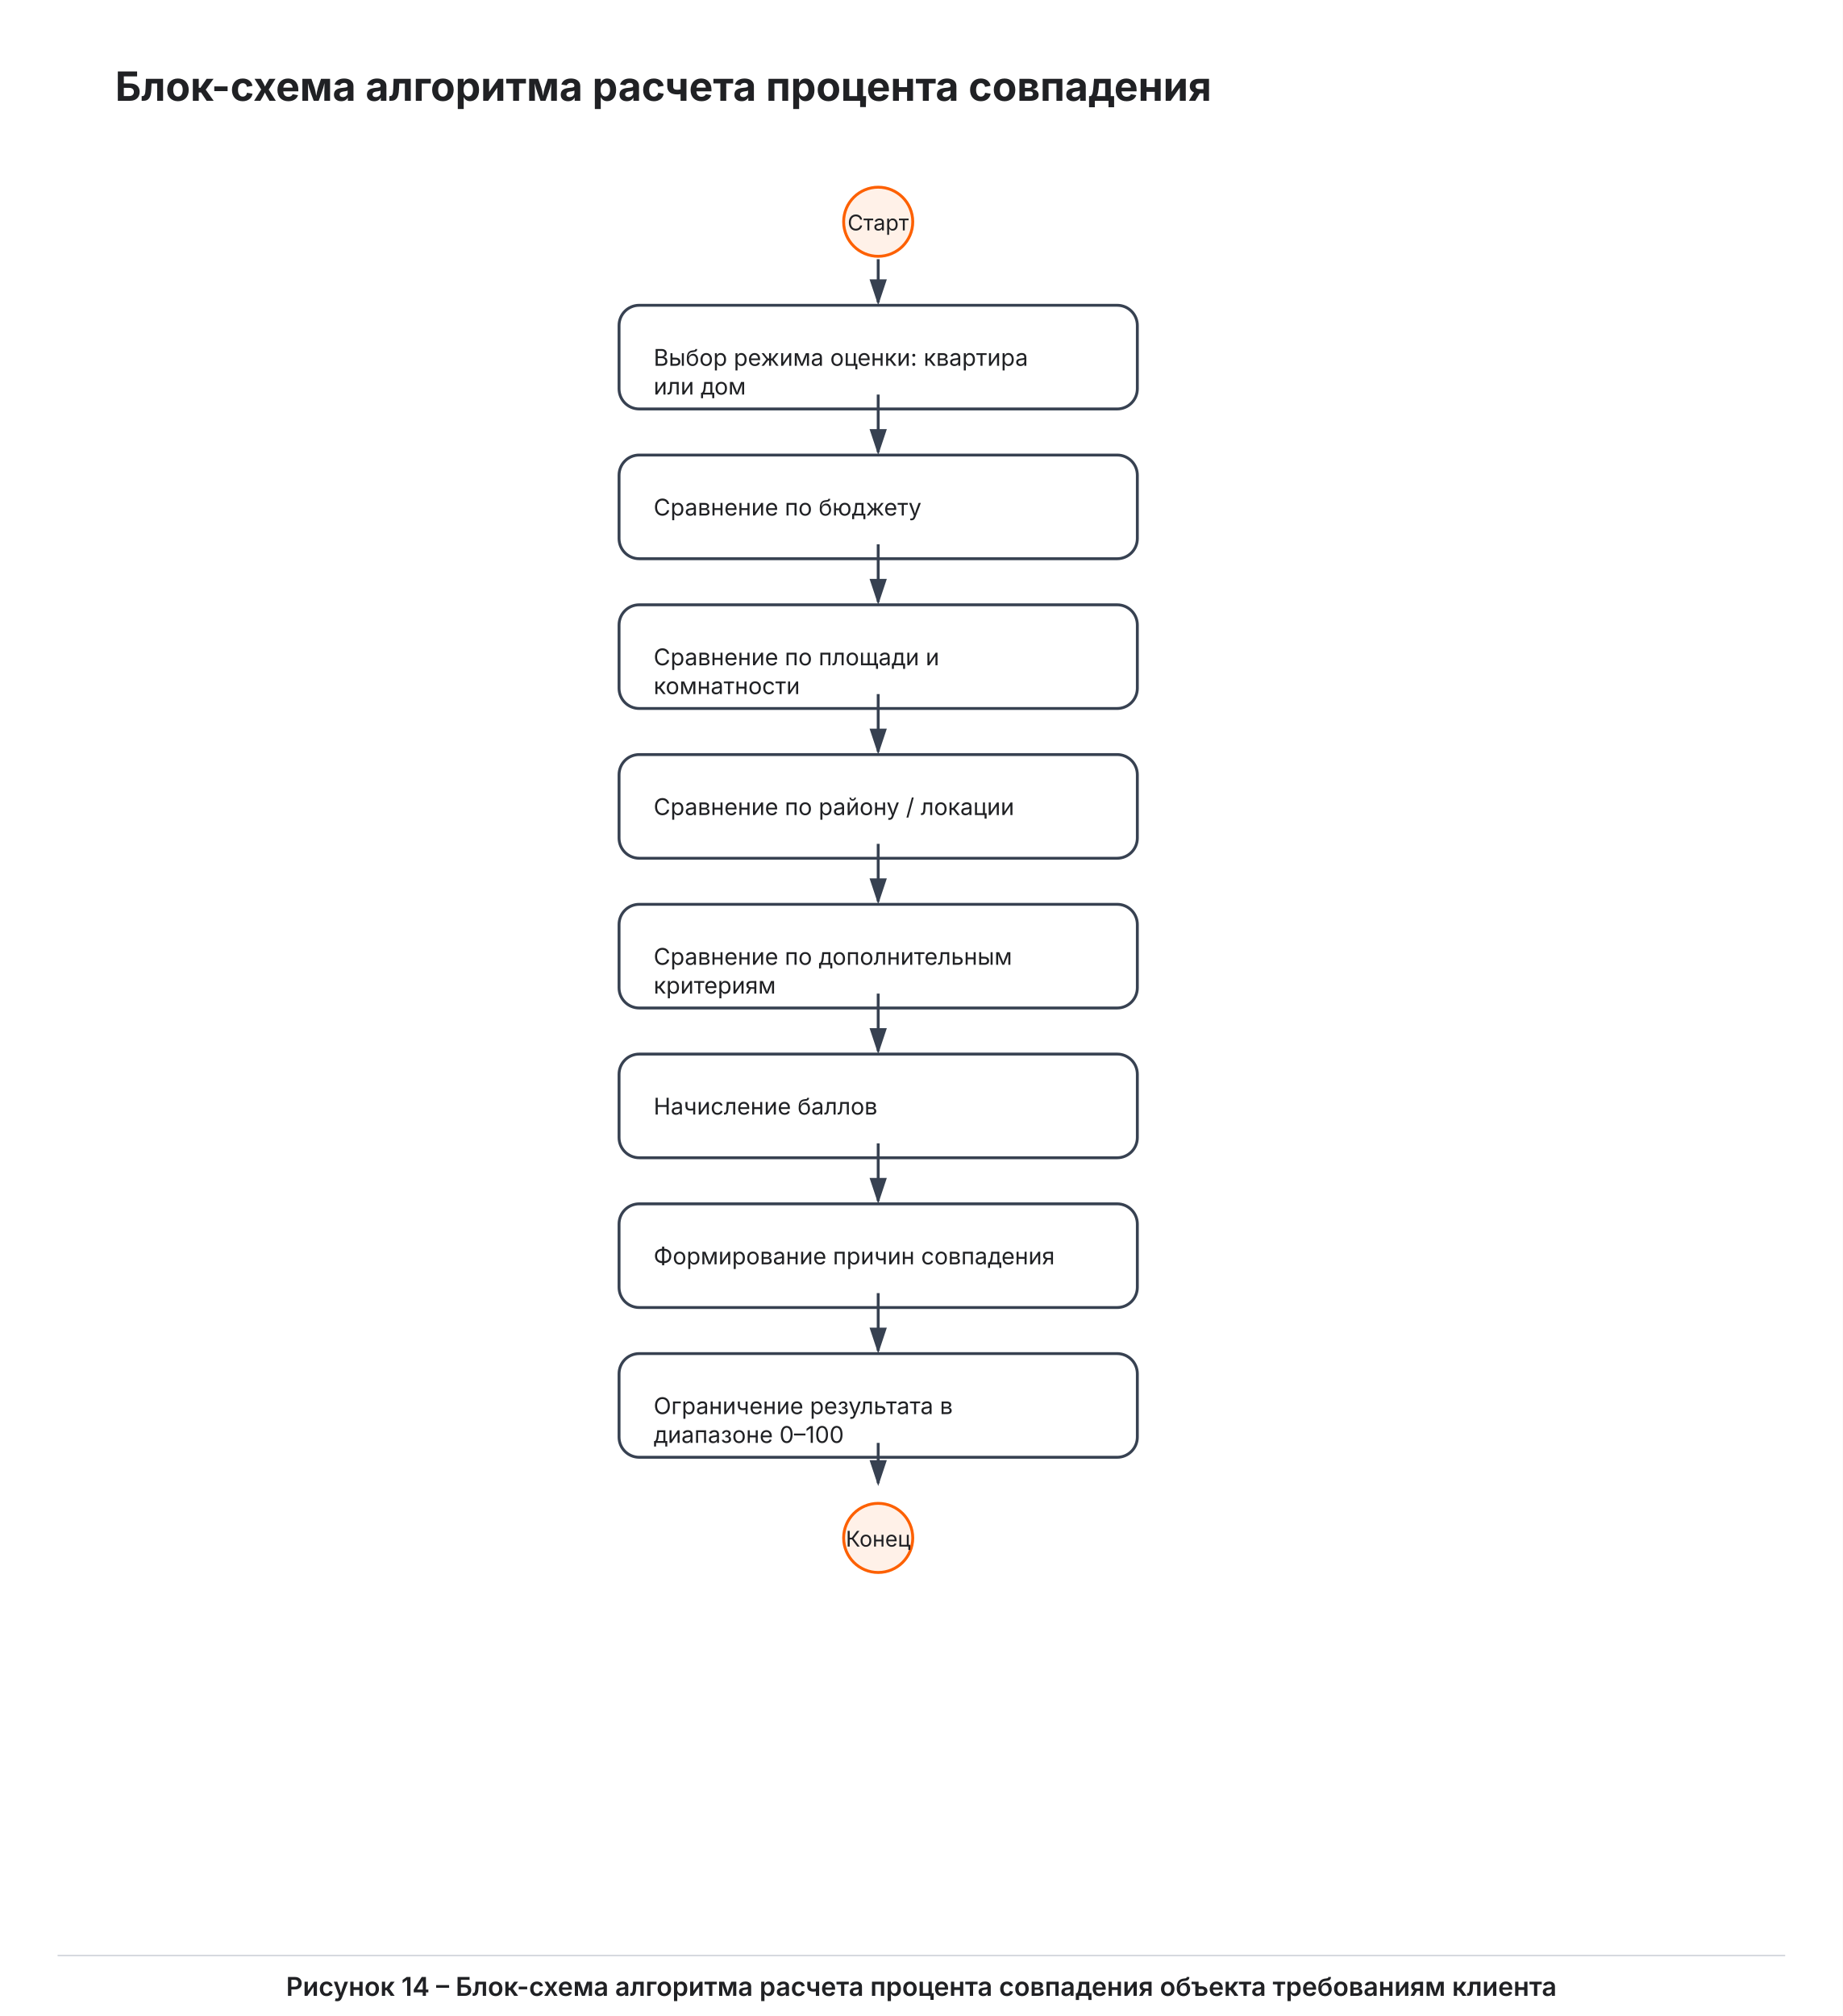
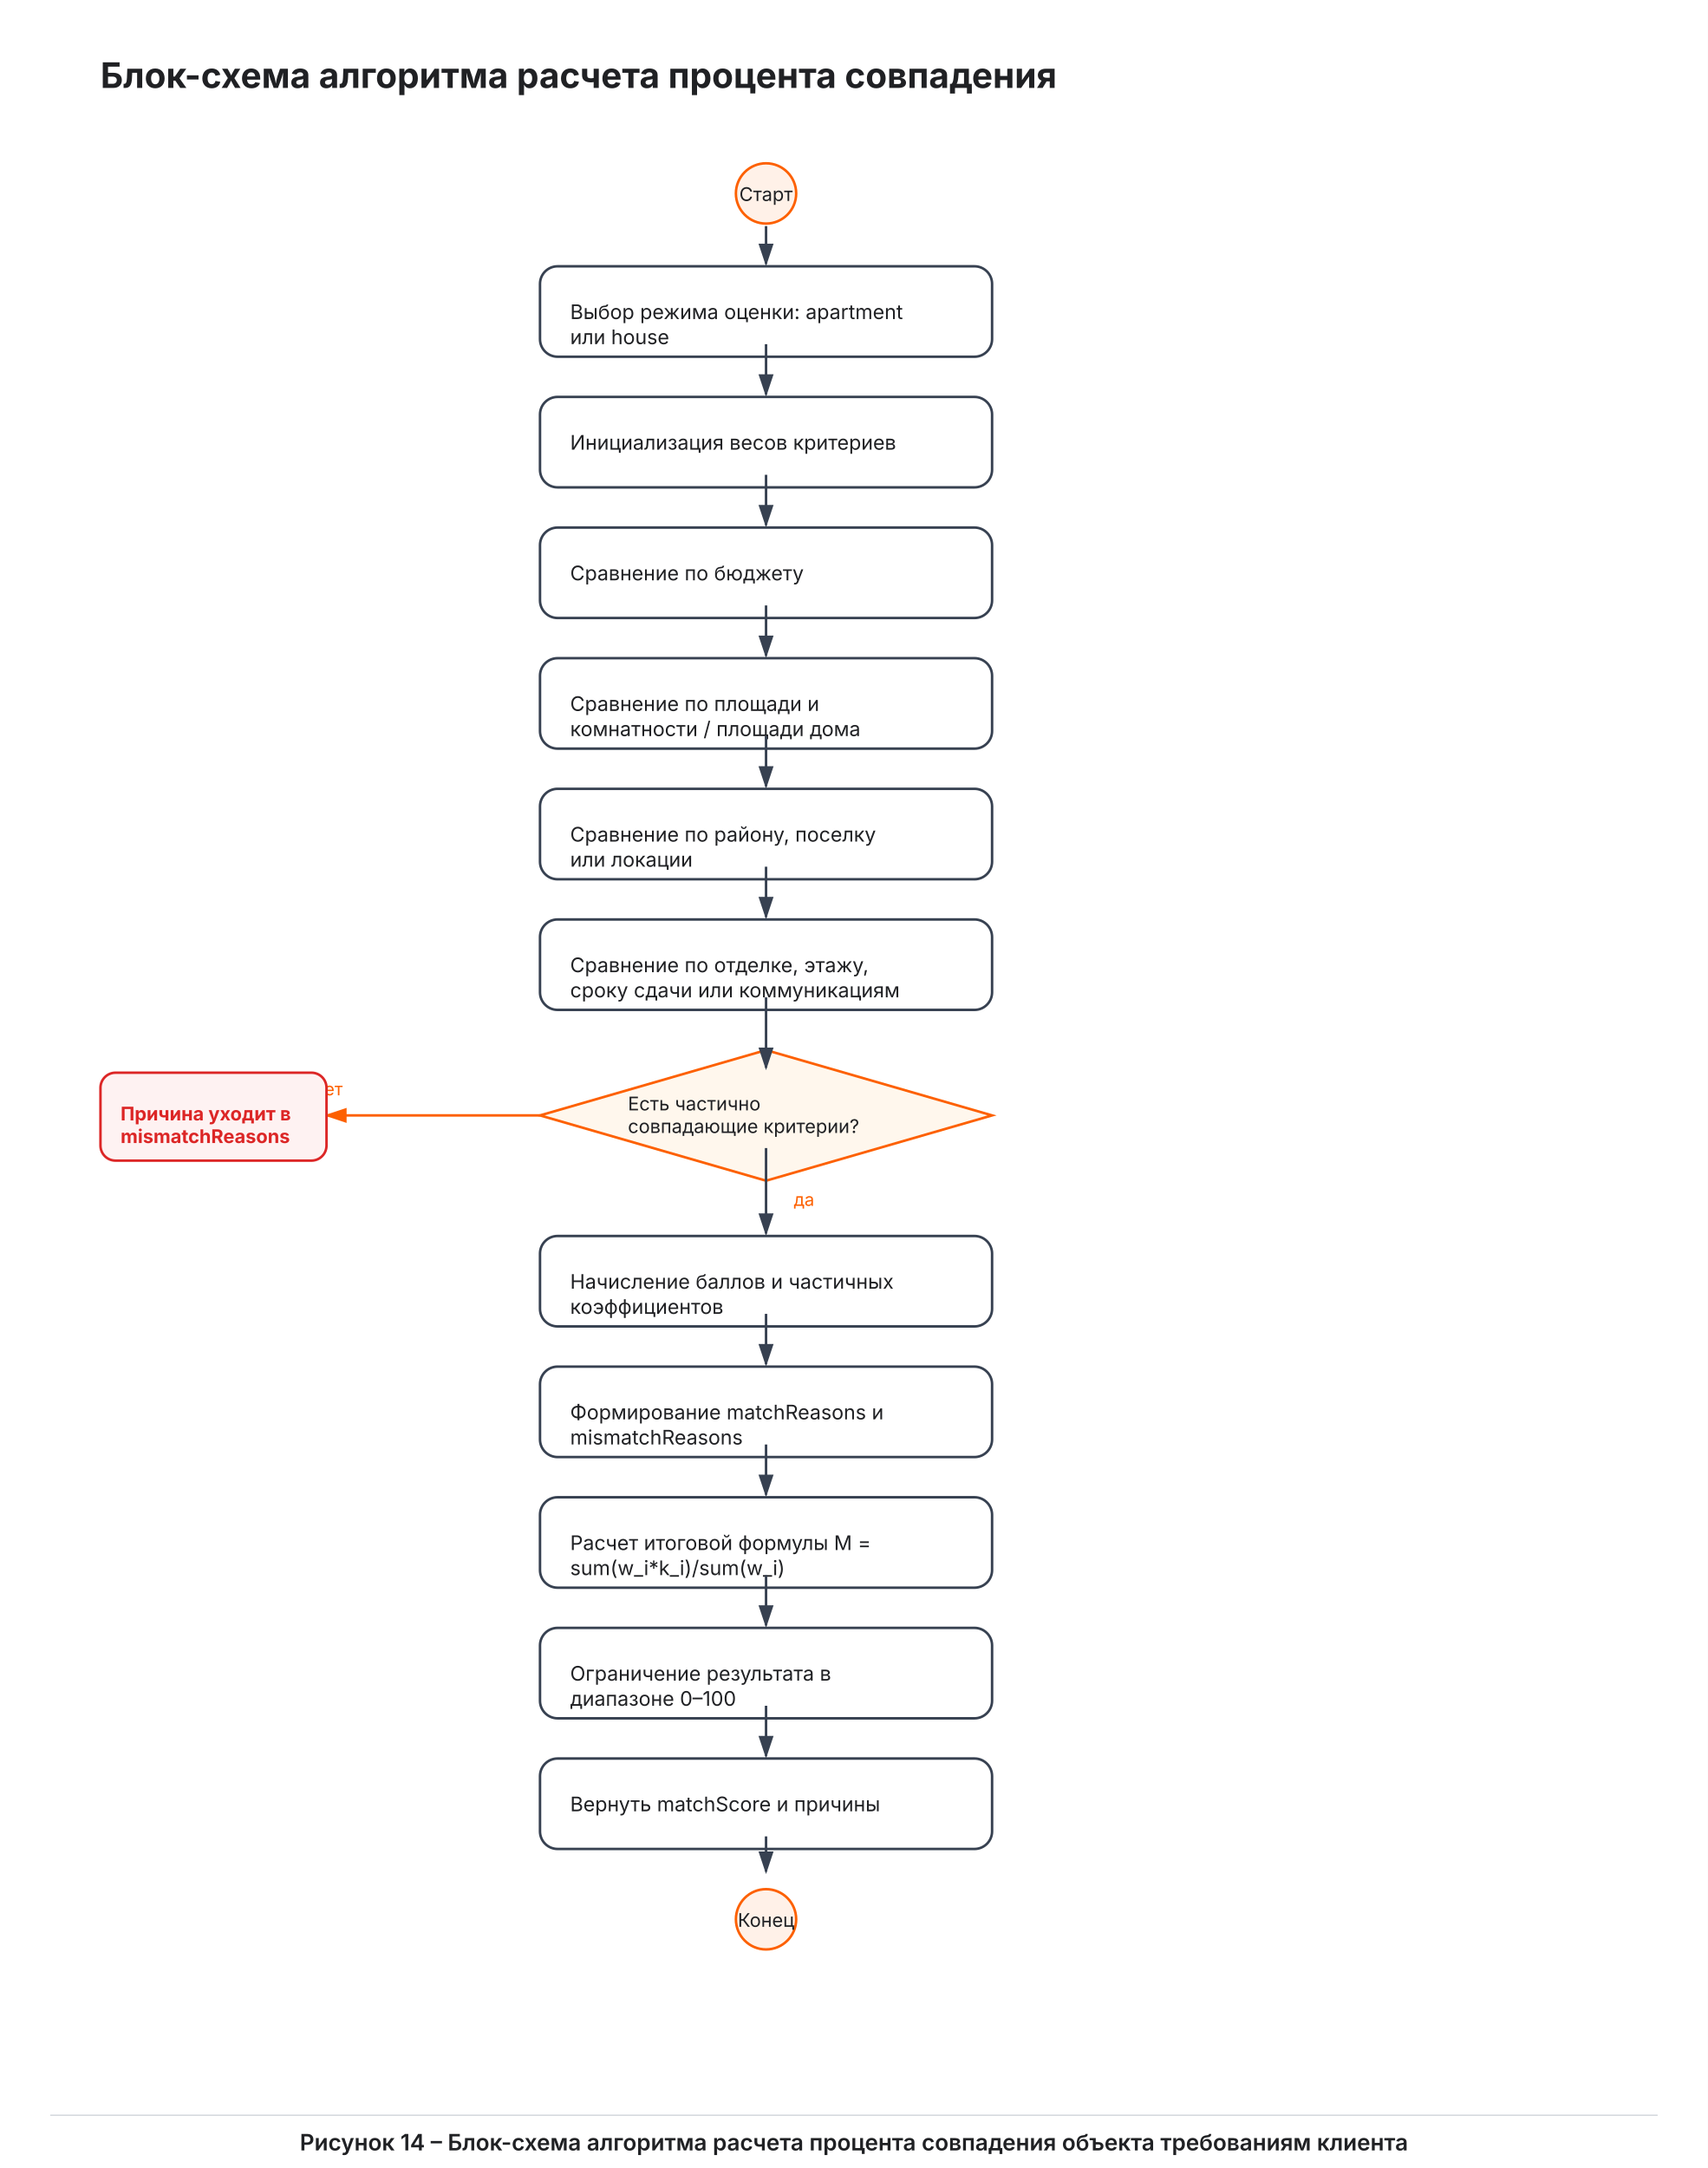
- <svg xmlns="http://www.w3.org/2000/svg" width="1280" height="1400" viewBox="0 0 1280 1400">
-   <rect x="0" y="0" width="1280" height="1400" fill="#ffffff" />
+ <svg xmlns="http://www.w3.org/2000/svg" width="1360" height="1726" viewBox="0 0 1360 1726">
+   <rect x="0" y="0" width="1360" height="1726" fill="#ffffff" />
  <defs>
    <marker id="arrow" markerWidth="10" markerHeight="10" refX="8" refY="3" orient="auto" markerUnits="strokeWidth">
      <path d="M0,0 L0,6 L9,3 z" fill="#374151" />
    </marker>
    <marker id="arrowAccent" markerWidth="10" markerHeight="10" refX="8" refY="3" orient="auto" markerUnits="strokeWidth">
      <path d="M0,0 L0,6 L9,3 z" fill="#fd6000" />
    </marker>
  </defs>
  <text x="80" y="70" font-family="Inter, Arial, sans-serif" font-size="28" font-weight="700" fill="#202124" text-anchor="start">Блок-схема алгоритма расчета процента совпадения</text>
  <circle cx="610" cy="154" r="24" fill="#fff1e8" stroke="#fd6000" stroke-width="2" />
  <text x="610" y="160" font-family="Inter, Arial, sans-serif" font-size="15" font-weight="400" fill="#202124" text-anchor="middle">Старт</text>
  <rect x="430" y="212" width="360" height="72" rx="14" ry="14" fill="#ffffff" stroke="#374151" stroke-width="2" />
-   <text x="454" y="254" font-family="Inter, Arial, sans-serif" font-size="16" font-weight="400" fill="#202124" text-anchor="start">Выбор режима оценки: квартира</text>
-   <text x="454" y="274" font-family="Inter, Arial, sans-serif" font-size="16" font-weight="400" fill="#202124" text-anchor="start">или дом</text>
+   <text x="454" y="254" font-family="Inter, Arial, sans-serif" font-size="16" font-weight="400" fill="#202124" text-anchor="start">Выбор режима оценки: apartment</text>
+   <text x="454" y="274" font-family="Inter, Arial, sans-serif" font-size="16" font-weight="400" fill="#202124" text-anchor="start">или house</text>
  <line x1="610" y1="180" x2="610" y2="210" stroke="#374151" stroke-width="2" marker-end="url(#arrow)" />
  <rect x="430" y="316" width="360" height="72" rx="14" ry="14" fill="#ffffff" stroke="#374151" stroke-width="2" />
-   <text x="454" y="358" font-family="Inter, Arial, sans-serif" font-size="16" font-weight="400" fill="#202124" text-anchor="start">Сравнение по бюджету</text>
+   <text x="454" y="358" font-family="Inter, Arial, sans-serif" font-size="16" font-weight="400" fill="#202124" text-anchor="start">Инициализация весов критериев</text>
  <line x1="610" y1="274" x2="610" y2="314" stroke="#374151" stroke-width="2" marker-end="url(#arrow)" />
  <rect x="430" y="420" width="360" height="72" rx="14" ry="14" fill="#ffffff" stroke="#374151" stroke-width="2" />
-   <text x="454" y="462" font-family="Inter, Arial, sans-serif" font-size="16" font-weight="400" fill="#202124" text-anchor="start">Сравнение по площади и</text>
-   <text x="454" y="482" font-family="Inter, Arial, sans-serif" font-size="16" font-weight="400" fill="#202124" text-anchor="start">комнатности</text>
+   <text x="454" y="462" font-family="Inter, Arial, sans-serif" font-size="16" font-weight="400" fill="#202124" text-anchor="start">Сравнение по бюджету</text>
  <line x1="610" y1="378" x2="610" y2="418" stroke="#374151" stroke-width="2" marker-end="url(#arrow)" />
  <rect x="430" y="524" width="360" height="72" rx="14" ry="14" fill="#ffffff" stroke="#374151" stroke-width="2" />
-   <text x="454" y="566" font-family="Inter, Arial, sans-serif" font-size="16" font-weight="400" fill="#202124" text-anchor="start">Сравнение по району / локации</text>
+   <text x="454" y="566" font-family="Inter, Arial, sans-serif" font-size="16" font-weight="400" fill="#202124" text-anchor="start">Сравнение по площади и</text>
+   <text x="454" y="586" font-family="Inter, Arial, sans-serif" font-size="16" font-weight="400" fill="#202124" text-anchor="start">комнатности / площади дома</text>
  <line x1="610" y1="482" x2="610" y2="522" stroke="#374151" stroke-width="2" marker-end="url(#arrow)" />
  <rect x="430" y="628" width="360" height="72" rx="14" ry="14" fill="#ffffff" stroke="#374151" stroke-width="2" />
-   <text x="454" y="670" font-family="Inter, Arial, sans-serif" font-size="16" font-weight="400" fill="#202124" text-anchor="start">Сравнение по дополнительным</text>
-   <text x="454" y="690" font-family="Inter, Arial, sans-serif" font-size="16" font-weight="400" fill="#202124" text-anchor="start">критериям</text>
+   <text x="454" y="670" font-family="Inter, Arial, sans-serif" font-size="16" font-weight="400" fill="#202124" text-anchor="start">Сравнение по району, поселку</text>
+   <text x="454" y="690" font-family="Inter, Arial, sans-serif" font-size="16" font-weight="400" fill="#202124" text-anchor="start">или локации</text>
  <line x1="610" y1="586" x2="610" y2="626" stroke="#374151" stroke-width="2" marker-end="url(#arrow)" />
  <rect x="430" y="732" width="360" height="72" rx="14" ry="14" fill="#ffffff" stroke="#374151" stroke-width="2" />
-   <text x="454" y="774" font-family="Inter, Arial, sans-serif" font-size="16" font-weight="400" fill="#202124" text-anchor="start">Начисление баллов</text>
+   <text x="454" y="774" font-family="Inter, Arial, sans-serif" font-size="16" font-weight="400" fill="#202124" text-anchor="start">Сравнение по отделке, этажу,</text>
+   <text x="454" y="794" font-family="Inter, Arial, sans-serif" font-size="16" font-weight="400" fill="#202124" text-anchor="start">сроку сдачи или коммуникациям</text>
  <line x1="610" y1="690" x2="610" y2="730" stroke="#374151" stroke-width="2" marker-end="url(#arrow)" />
-   <rect x="430" y="836" width="360" height="72" rx="14" ry="14" fill="#ffffff" stroke="#374151" stroke-width="2" />
-   <text x="454" y="878" font-family="Inter, Arial, sans-serif" font-size="16" font-weight="400" fill="#202124" text-anchor="start">Формирование причин совпадения</text>
-   <line x1="610" y1="794" x2="610" y2="834" stroke="#374151" stroke-width="2" marker-end="url(#arrow)" />
-   <rect x="430" y="940" width="360" height="72" rx="14" ry="14" fill="#ffffff" stroke="#374151" stroke-width="2" />
-   <text x="454" y="982" font-family="Inter, Arial, sans-serif" font-size="16" font-weight="400" fill="#202124" text-anchor="start">Ограничение результата в</text>
-   <text x="454" y="1002" font-family="Inter, Arial, sans-serif" font-size="16" font-weight="400" fill="#202124" text-anchor="start">диапазоне 0–100</text>
-   <line x1="610" y1="898" x2="610" y2="938" stroke="#374151" stroke-width="2" marker-end="url(#arrow)" />
-   <circle cx="610" cy="1068" r="24" fill="#fff1e8" stroke="#fd6000" stroke-width="2" />
-   <text x="610" y="1074" font-family="Inter, Arial, sans-serif" font-size="15" font-weight="400" fill="#202124" text-anchor="middle">Конец</text>
-   <line x1="610" y1="1002" x2="610" y2="1030" stroke="#374151" stroke-width="2" marker-end="url(#arrow)" />
-   <line x1="40" y1="1358" x2="1240" y2="1358" stroke="#d1d5db" stroke-width="1" />
-   <text x="640" y="1386" font-family="Inter, Arial, sans-serif" font-size="18" font-weight="600" fill="#202124" text-anchor="middle">Рисунок 14 – Блок-схема алгоритма расчета процента совпадения объекта требованиям клиента</text>
+   <polygon points="610,836 790,888 610,940 430,888" fill="#fff7ed" stroke="#fd6000" stroke-width="2" />
+   <text x="500" y="884" font-family="Inter, Arial, sans-serif" font-size="15" font-weight="400" fill="#202124" text-anchor="start">Есть частично</text>
+   <text x="500" y="902" font-family="Inter, Arial, sans-serif" font-size="15" font-weight="400" fill="#202124" text-anchor="start">совпадающие критерии?</text>
+   <line x1="430" y1="888" x2="260" y2="888" stroke="#fd6000" stroke-width="2" marker-end="url(#arrowAccent)" />
+   <text x="250" y="872" font-family="Inter, Arial, sans-serif" font-size="14" font-weight="400" fill="#fd6000" text-anchor="start">нет</text>
+   <rect x="80" y="854" width="180" height="70" rx="12" ry="12" fill="#fef2f2" stroke="#dc2626" stroke-width="2" />
+   <text x="96" y="892" font-family="Inter, Arial, sans-serif" font-size="15" font-weight="700" fill="#dc2626" text-anchor="start">Причина уходит в</text>
+   <text x="96" y="910" font-family="Inter, Arial, sans-serif" font-size="15" font-weight="700" fill="#dc2626" text-anchor="start">mismatchReasons</text>
+   <text x="632" y="960" font-family="Inter, Arial, sans-serif" font-size="14" font-weight="400" fill="#fd6000" text-anchor="start">да</text>
+   <line x1="610" y1="794" x2="610" y2="850" stroke="#374151" stroke-width="2" marker-end="url(#arrow)" />
+   <rect x="430" y="984" width="360" height="72" rx="14" ry="14" fill="#ffffff" stroke="#374151" stroke-width="2" />
+   <text x="454" y="1026" font-family="Inter, Arial, sans-serif" font-size="16" font-weight="400" fill="#202124" text-anchor="start">Начисление баллов и частичных</text>
+   <text x="454" y="1046" font-family="Inter, Arial, sans-serif" font-size="16" font-weight="400" fill="#202124" text-anchor="start">коэффициентов</text>
+   <line x1="610" y1="914" x2="610" y2="982" stroke="#374151" stroke-width="2" marker-end="url(#arrow)" />
+   <rect x="430" y="1088" width="360" height="72" rx="14" ry="14" fill="#ffffff" stroke="#374151" stroke-width="2" />
+   <text x="454" y="1130" font-family="Inter, Arial, sans-serif" font-size="16" font-weight="400" fill="#202124" text-anchor="start">Формирование matchReasons и</text>
+   <text x="454" y="1150" font-family="Inter, Arial, sans-serif" font-size="16" font-weight="400" fill="#202124" text-anchor="start">mismatchReasons</text>
+   <line x1="610" y1="1046" x2="610" y2="1086" stroke="#374151" stroke-width="2" marker-end="url(#arrow)" />
+   <rect x="430" y="1192" width="360" height="72" rx="14" ry="14" fill="#ffffff" stroke="#374151" stroke-width="2" />
+   <text x="454" y="1234" font-family="Inter, Arial, sans-serif" font-size="16" font-weight="400" fill="#202124" text-anchor="start">Расчет итоговой формулы M =</text>
+   <text x="454" y="1254" font-family="Inter, Arial, sans-serif" font-size="16" font-weight="400" fill="#202124" text-anchor="start">sum(w_i*k_i)/sum(w_i)</text>
+   <line x1="610" y1="1150" x2="610" y2="1190" stroke="#374151" stroke-width="2" marker-end="url(#arrow)" />
+   <rect x="430" y="1296" width="360" height="72" rx="14" ry="14" fill="#ffffff" stroke="#374151" stroke-width="2" />
+   <text x="454" y="1338" font-family="Inter, Arial, sans-serif" font-size="16" font-weight="400" fill="#202124" text-anchor="start">Ограничение результата в</text>
+   <text x="454" y="1358" font-family="Inter, Arial, sans-serif" font-size="16" font-weight="400" fill="#202124" text-anchor="start">диапазоне 0–100</text>
+   <line x1="610" y1="1254" x2="610" y2="1294" stroke="#374151" stroke-width="2" marker-end="url(#arrow)" />
+   <rect x="430" y="1400" width="360" height="72" rx="14" ry="14" fill="#ffffff" stroke="#374151" stroke-width="2" />
+   <text x="454" y="1442" font-family="Inter, Arial, sans-serif" font-size="16" font-weight="400" fill="#202124" text-anchor="start">Вернуть matchScore и причины</text>
+   <line x1="610" y1="1358" x2="610" y2="1398" stroke="#374151" stroke-width="2" marker-end="url(#arrow)" />
+   <circle cx="610" cy="1528" r="24" fill="#fff1e8" stroke="#fd6000" stroke-width="2" />
+   <text x="610" y="1534" font-family="Inter, Arial, sans-serif" font-size="15" font-weight="400" fill="#202124" text-anchor="middle">Конец</text>
+   <line x1="610" y1="1462" x2="610" y2="1490" stroke="#374151" stroke-width="2" marker-end="url(#arrow)" />
+   <line x1="40" y1="1684" x2="1320" y2="1684" stroke="#d1d5db" stroke-width="1" />
+   <text x="680" y="1712" font-family="Inter, Arial, sans-serif" font-size="18" font-weight="600" fill="#202124" text-anchor="middle">Рисунок 14 – Блок-схема алгоритма расчета процента совпадения объекта требованиям клиента</text>
</svg>
